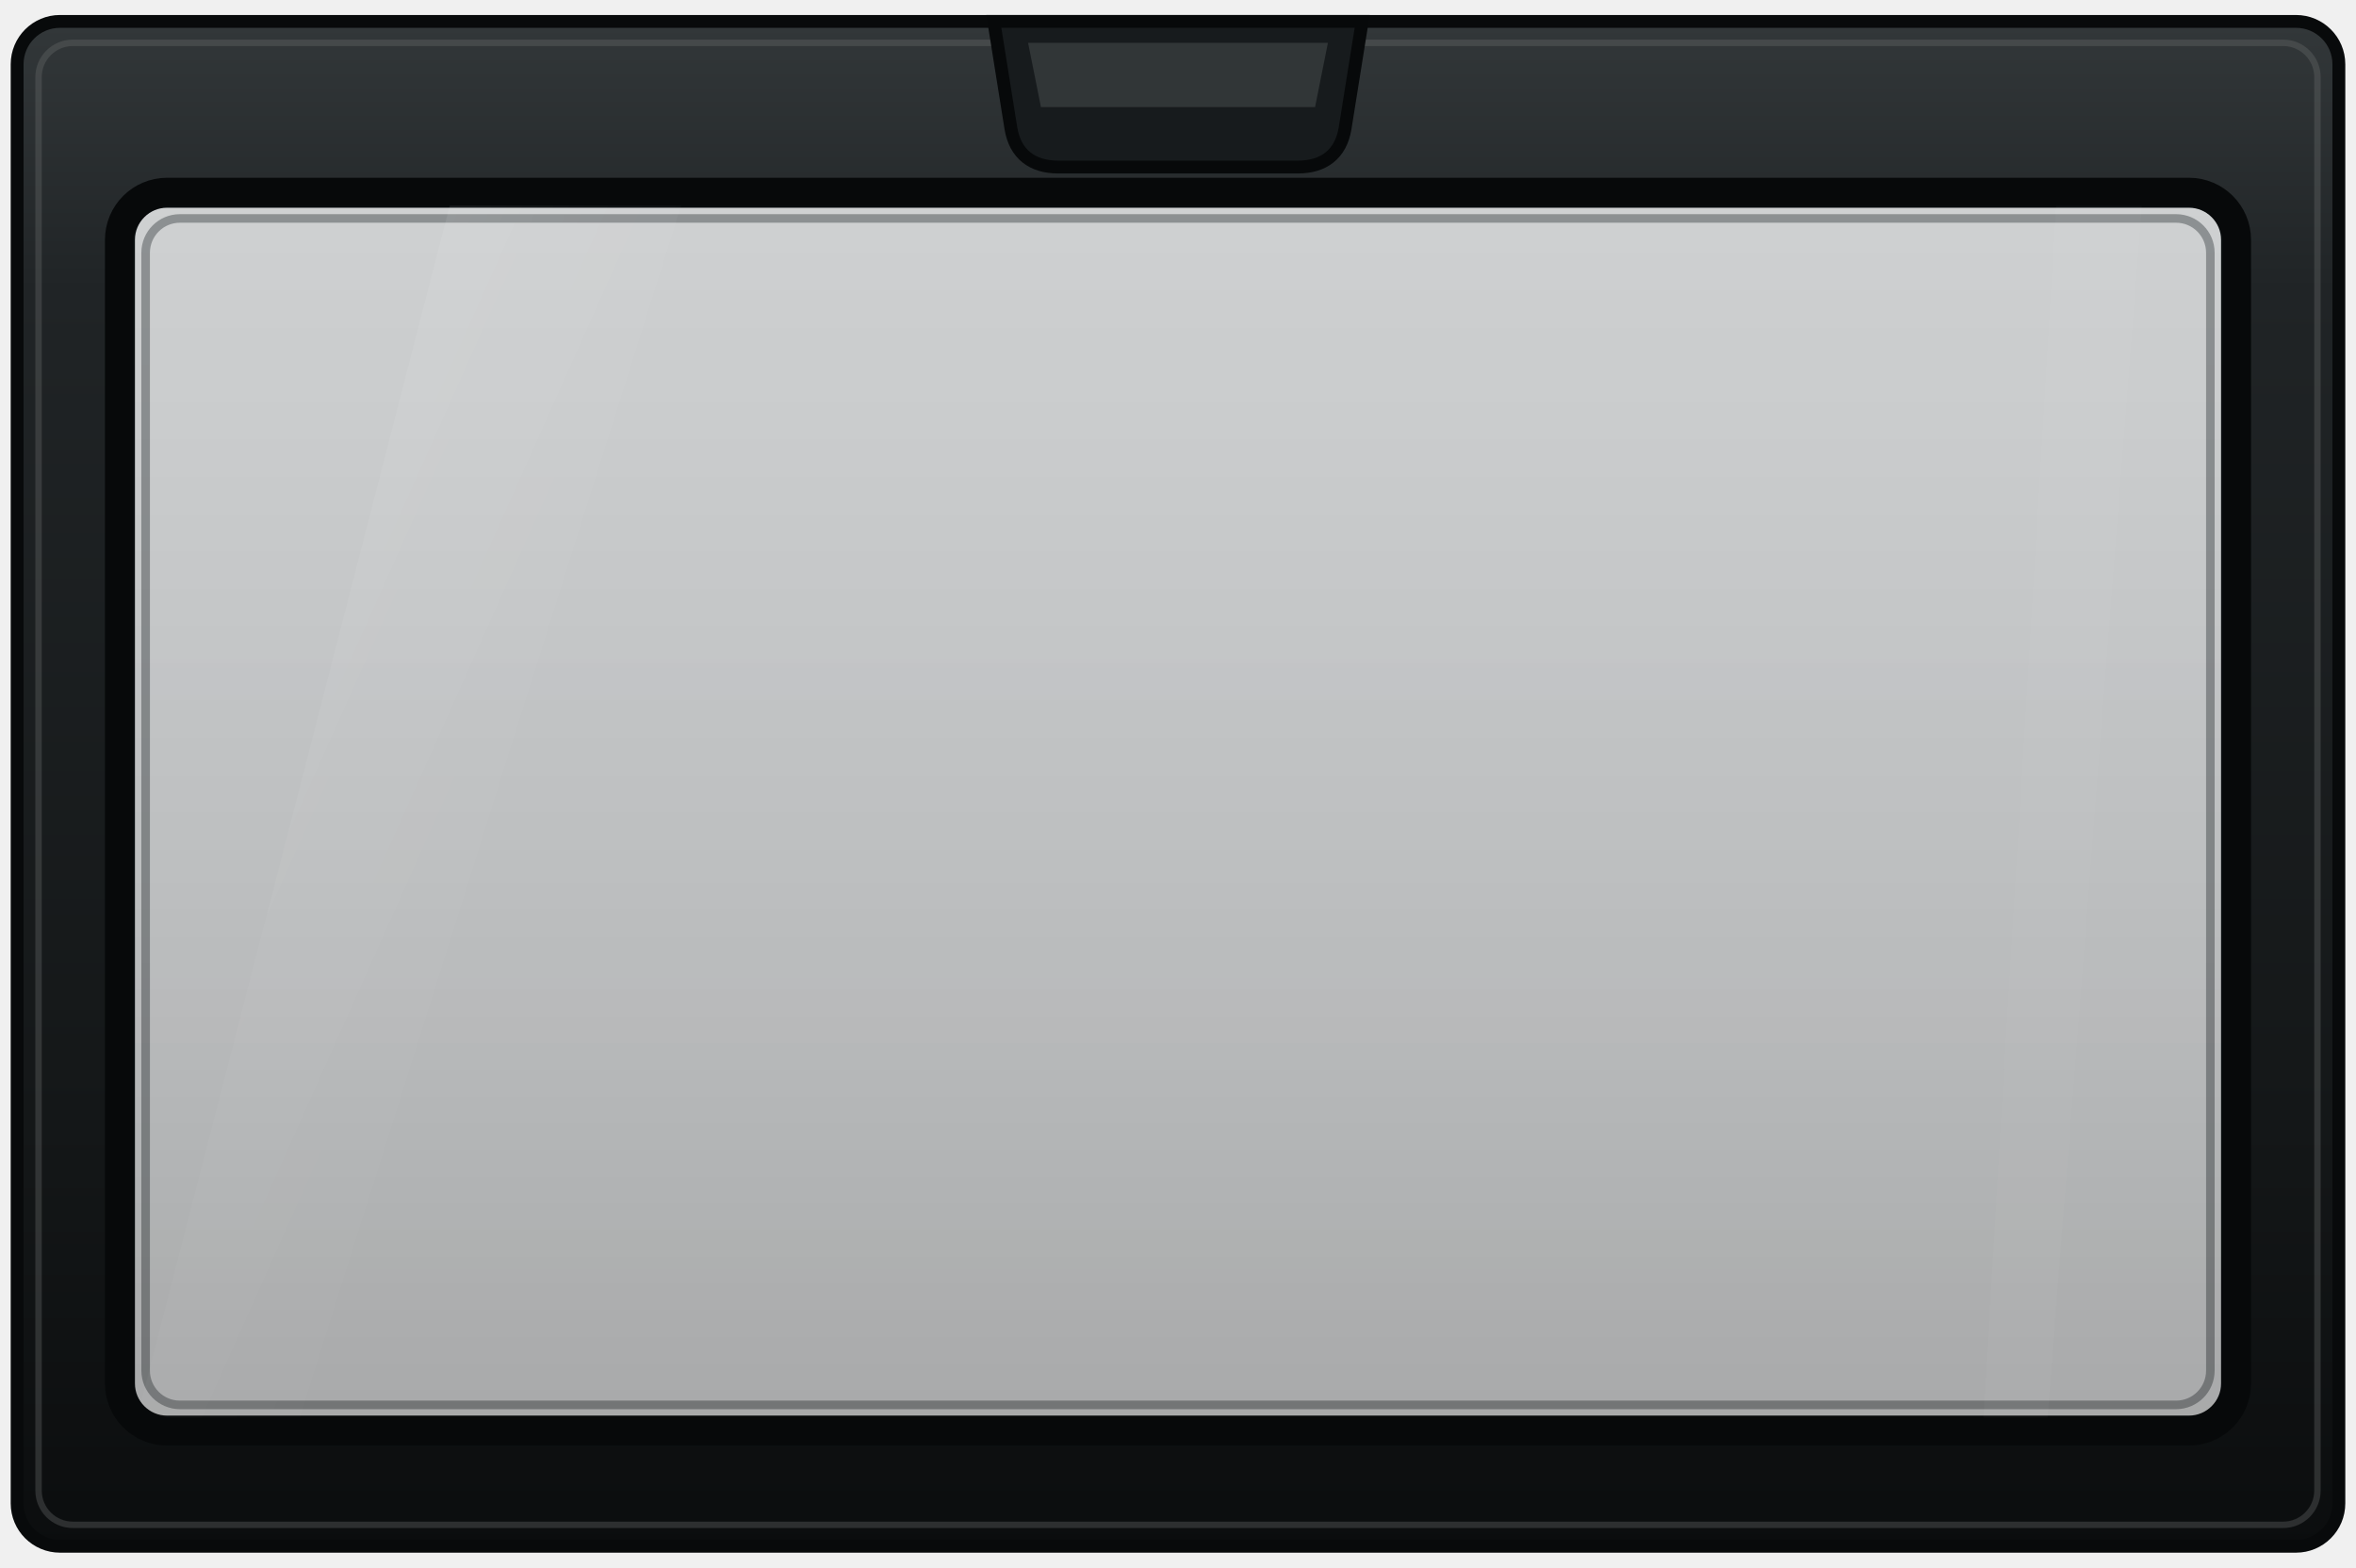
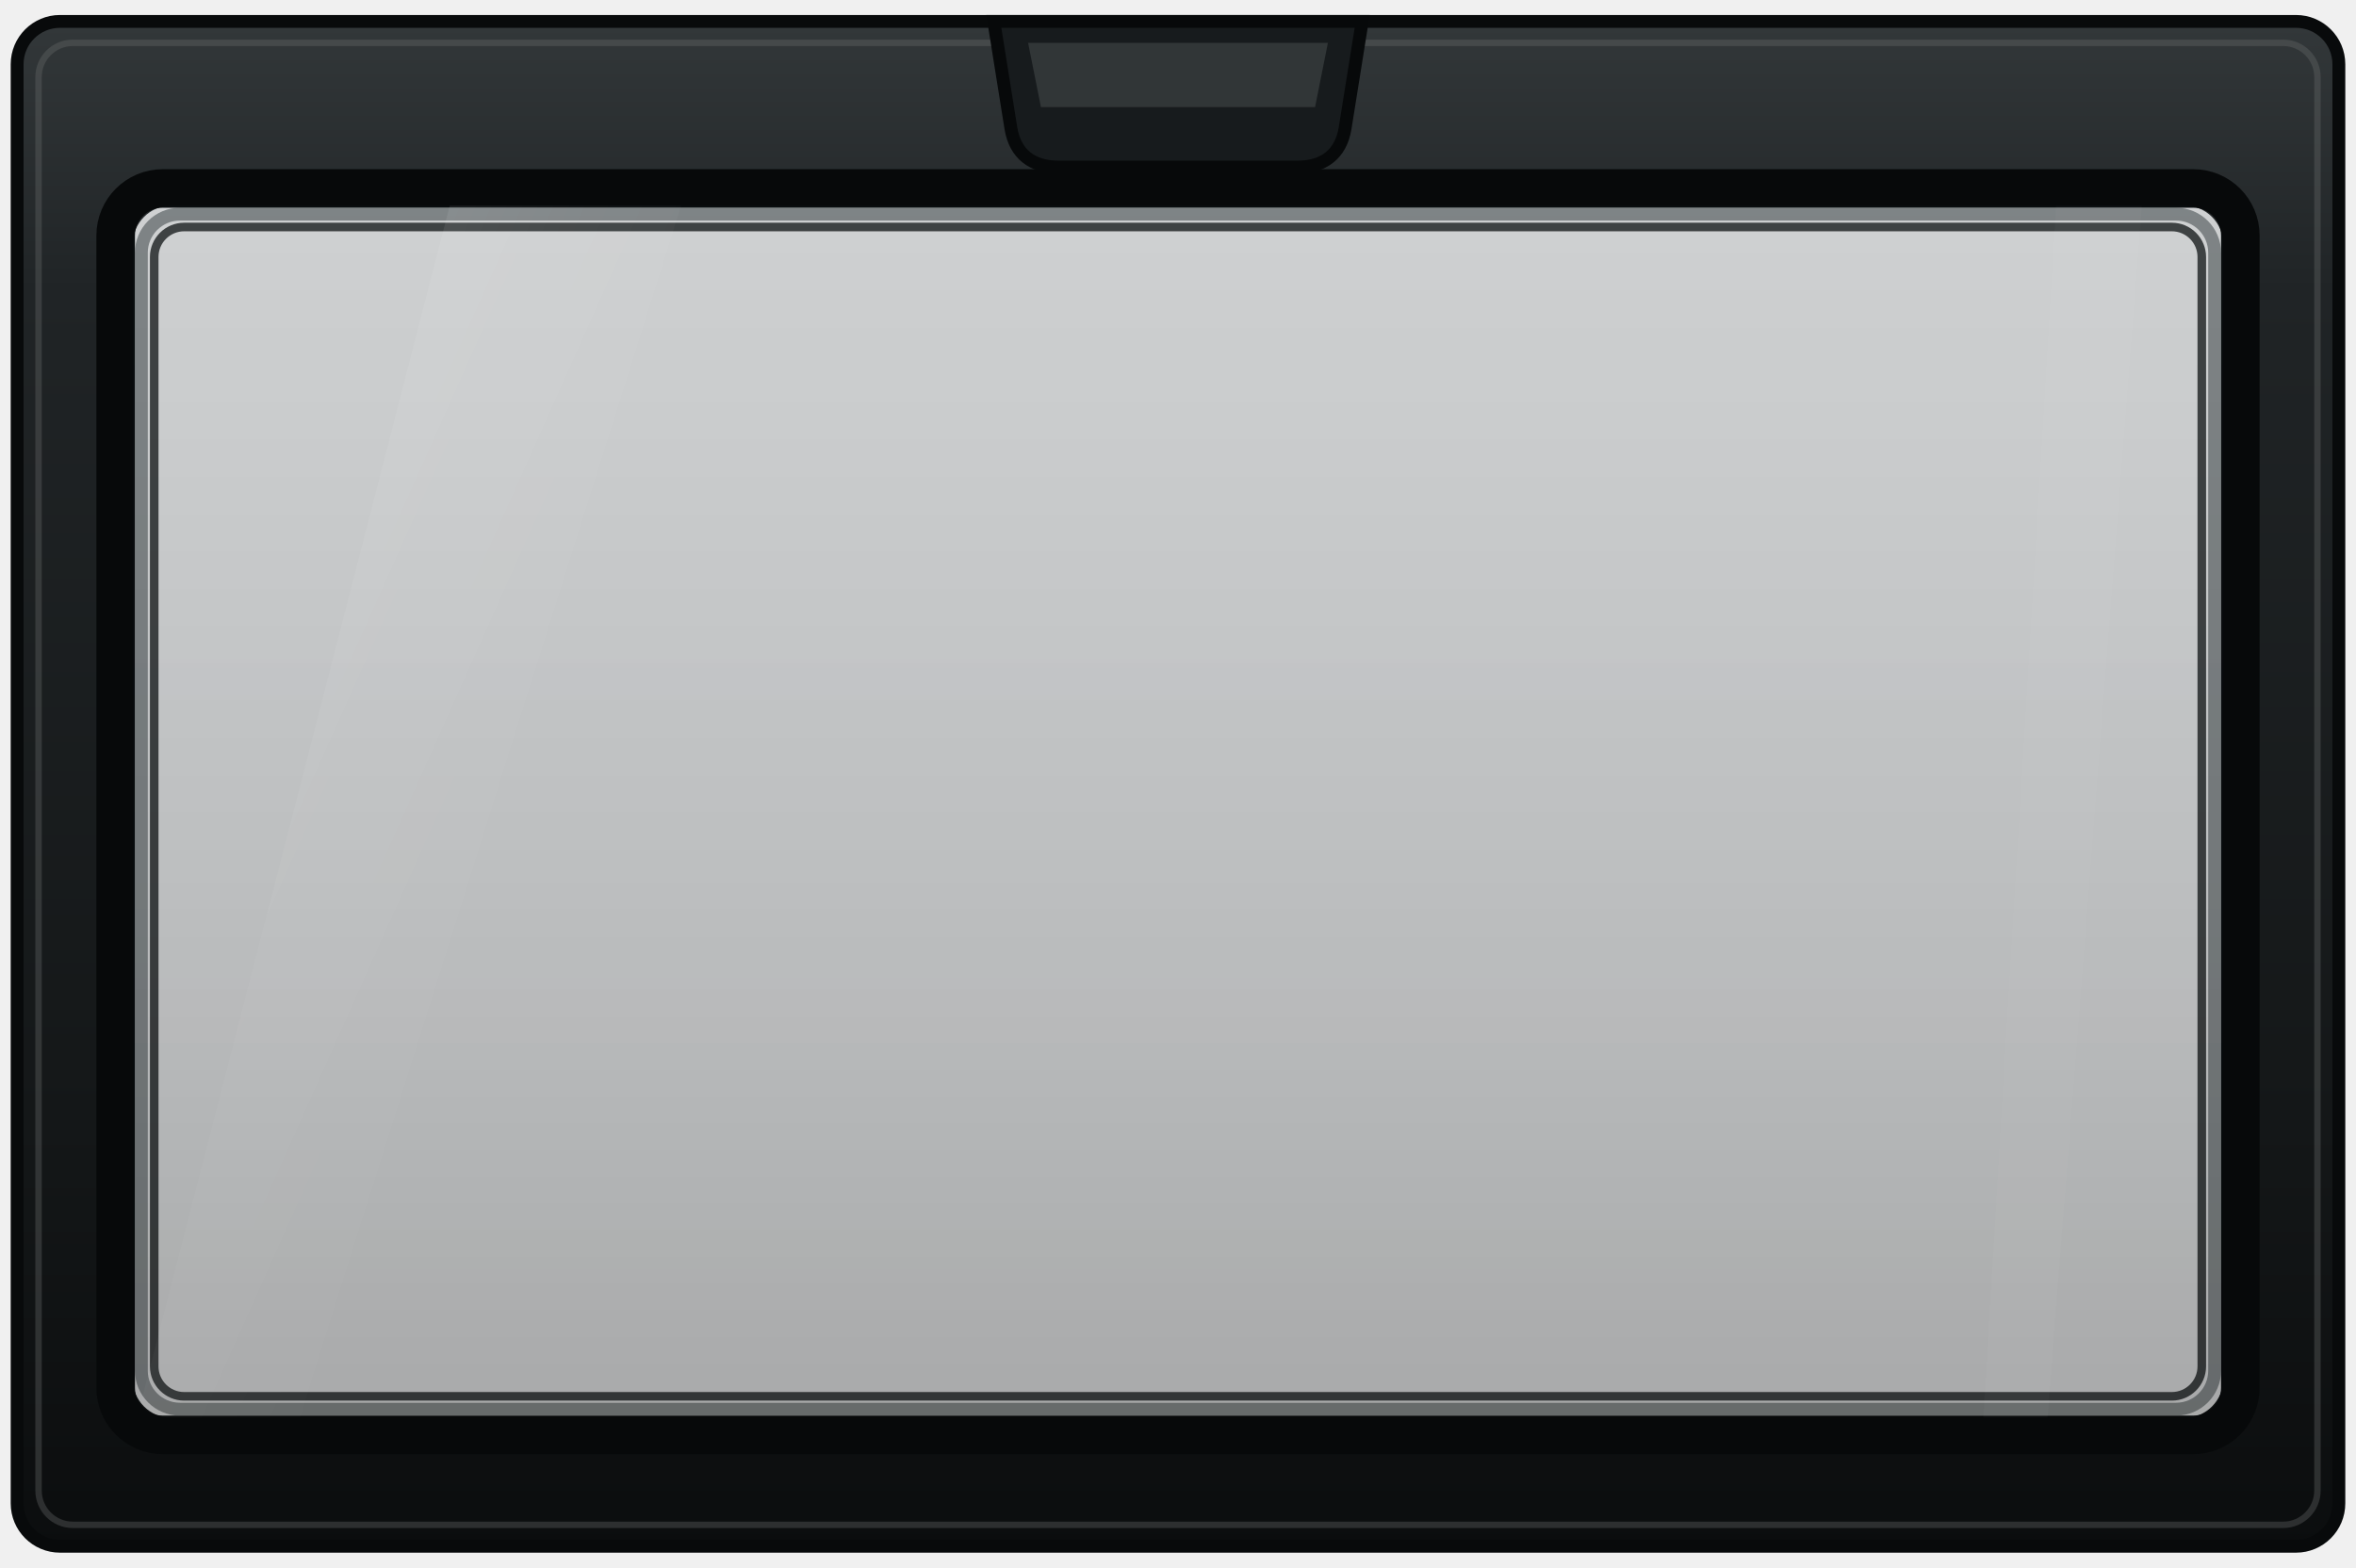
<svg xmlns="http://www.w3.org/2000/svg" width="550" height="366" viewBox="0 0 550 366">
  <defs>
    <linearGradient id="f" x1="0" y1="0" x2="0" y2="1">
      <stop offset="0" stop-color="#33383a" />
      <stop offset=".18" stop-color="#202426" />
      <stop offset=".72" stop-color="#141718" />
      <stop offset="1" stop-color="#0b0d0e" />
    </linearGradient>
    <linearGradient id="g" x1="0" y1="0" x2="0" y2="1">
      <stop offset="0" stop-color="#17232a" stop-opacity=".15" />
      <stop offset=".55" stop-color="#081116" stop-opacity=".22" />
      <stop offset="1" stop-color="#020608" stop-opacity=".30" />
    </linearGradient>
    <linearGradient id="r" x1="0" y1="0" x2="1" y2="1">
      <stop offset="0" stop-color="#fff" stop-opacity=".15" />
      <stop offset=".42" stop-color="#fff" stop-opacity=".035" />
      <stop offset=".7" stop-color="#fff" stop-opacity="0" />
    </linearGradient>
    <mask id="ring">
      <rect width="550" height="366" fill="#000" />
      <rect x="4" y="5" width="542" height="356" rx="10" fill="#fff" />
      <rect x="31" y="48" width="488" height="283" rx="9" fill="#000" />
    </mask>
    <clipPath id="pane">
      <rect x="31" y="48" width="488" height="283" rx="9" />
    </clipPath>
  </defs>
  <rect x="4" y="5" width="542" height="356" rx="10" fill="url(#f)" mask="url(#ring)" />
  <rect x="4" y="5" width="542" height="356" rx="10" fill="none" stroke="#080a0b" stroke-width="3" />
  <rect x="9" y="10" width="532" height="346" rx="8" fill="none" stroke="#6a6e6d" stroke-opacity=".35" stroke-width="1.5" />
-   <rect x="28" y="45" width="494" height="289" rx="11" fill="none" stroke="#07090a" stroke-width="7" />
-   <rect x="34" y="51" width="482" height="277" rx="8" fill="none" stroke="#4d5355" stroke-opacity=".48" stroke-width="2" />
+   <rect x="27" y="44" width="496" height="291" rx="11" fill="none" stroke="#07090a" stroke-width="9" />
+   <rect x="33" y="50" width="484" height="279" rx="9" fill="none" stroke="#4d5355" stroke-opacity=".58" stroke-width="3" />
+   <rect x="36" y="53" width="478" height="273" rx="7" fill="none" stroke="#050708" stroke-opacity=".72" stroke-width="2" />
  <g clip-path="url(#pane)">
    <rect x="31" y="48" width="488" height="283" fill="url(#g)" />
    <path d="M105 48h54L70 331H32Z" fill="url(#r)" />
    <path d="M480 48h20l-22 283h-15Z" fill="#fff" opacity=".02" />
  </g>
  <path d="M232 5h86l-4 25c-1 6-5 9-11 9h-56c-6 0-10-3-11-9Z" fill="#171b1d" stroke="#07090a" stroke-width="3" />
  <path d="M240 10h70l-3 15h-64Z" fill="#555a5a" opacity=".42" />
</svg>
